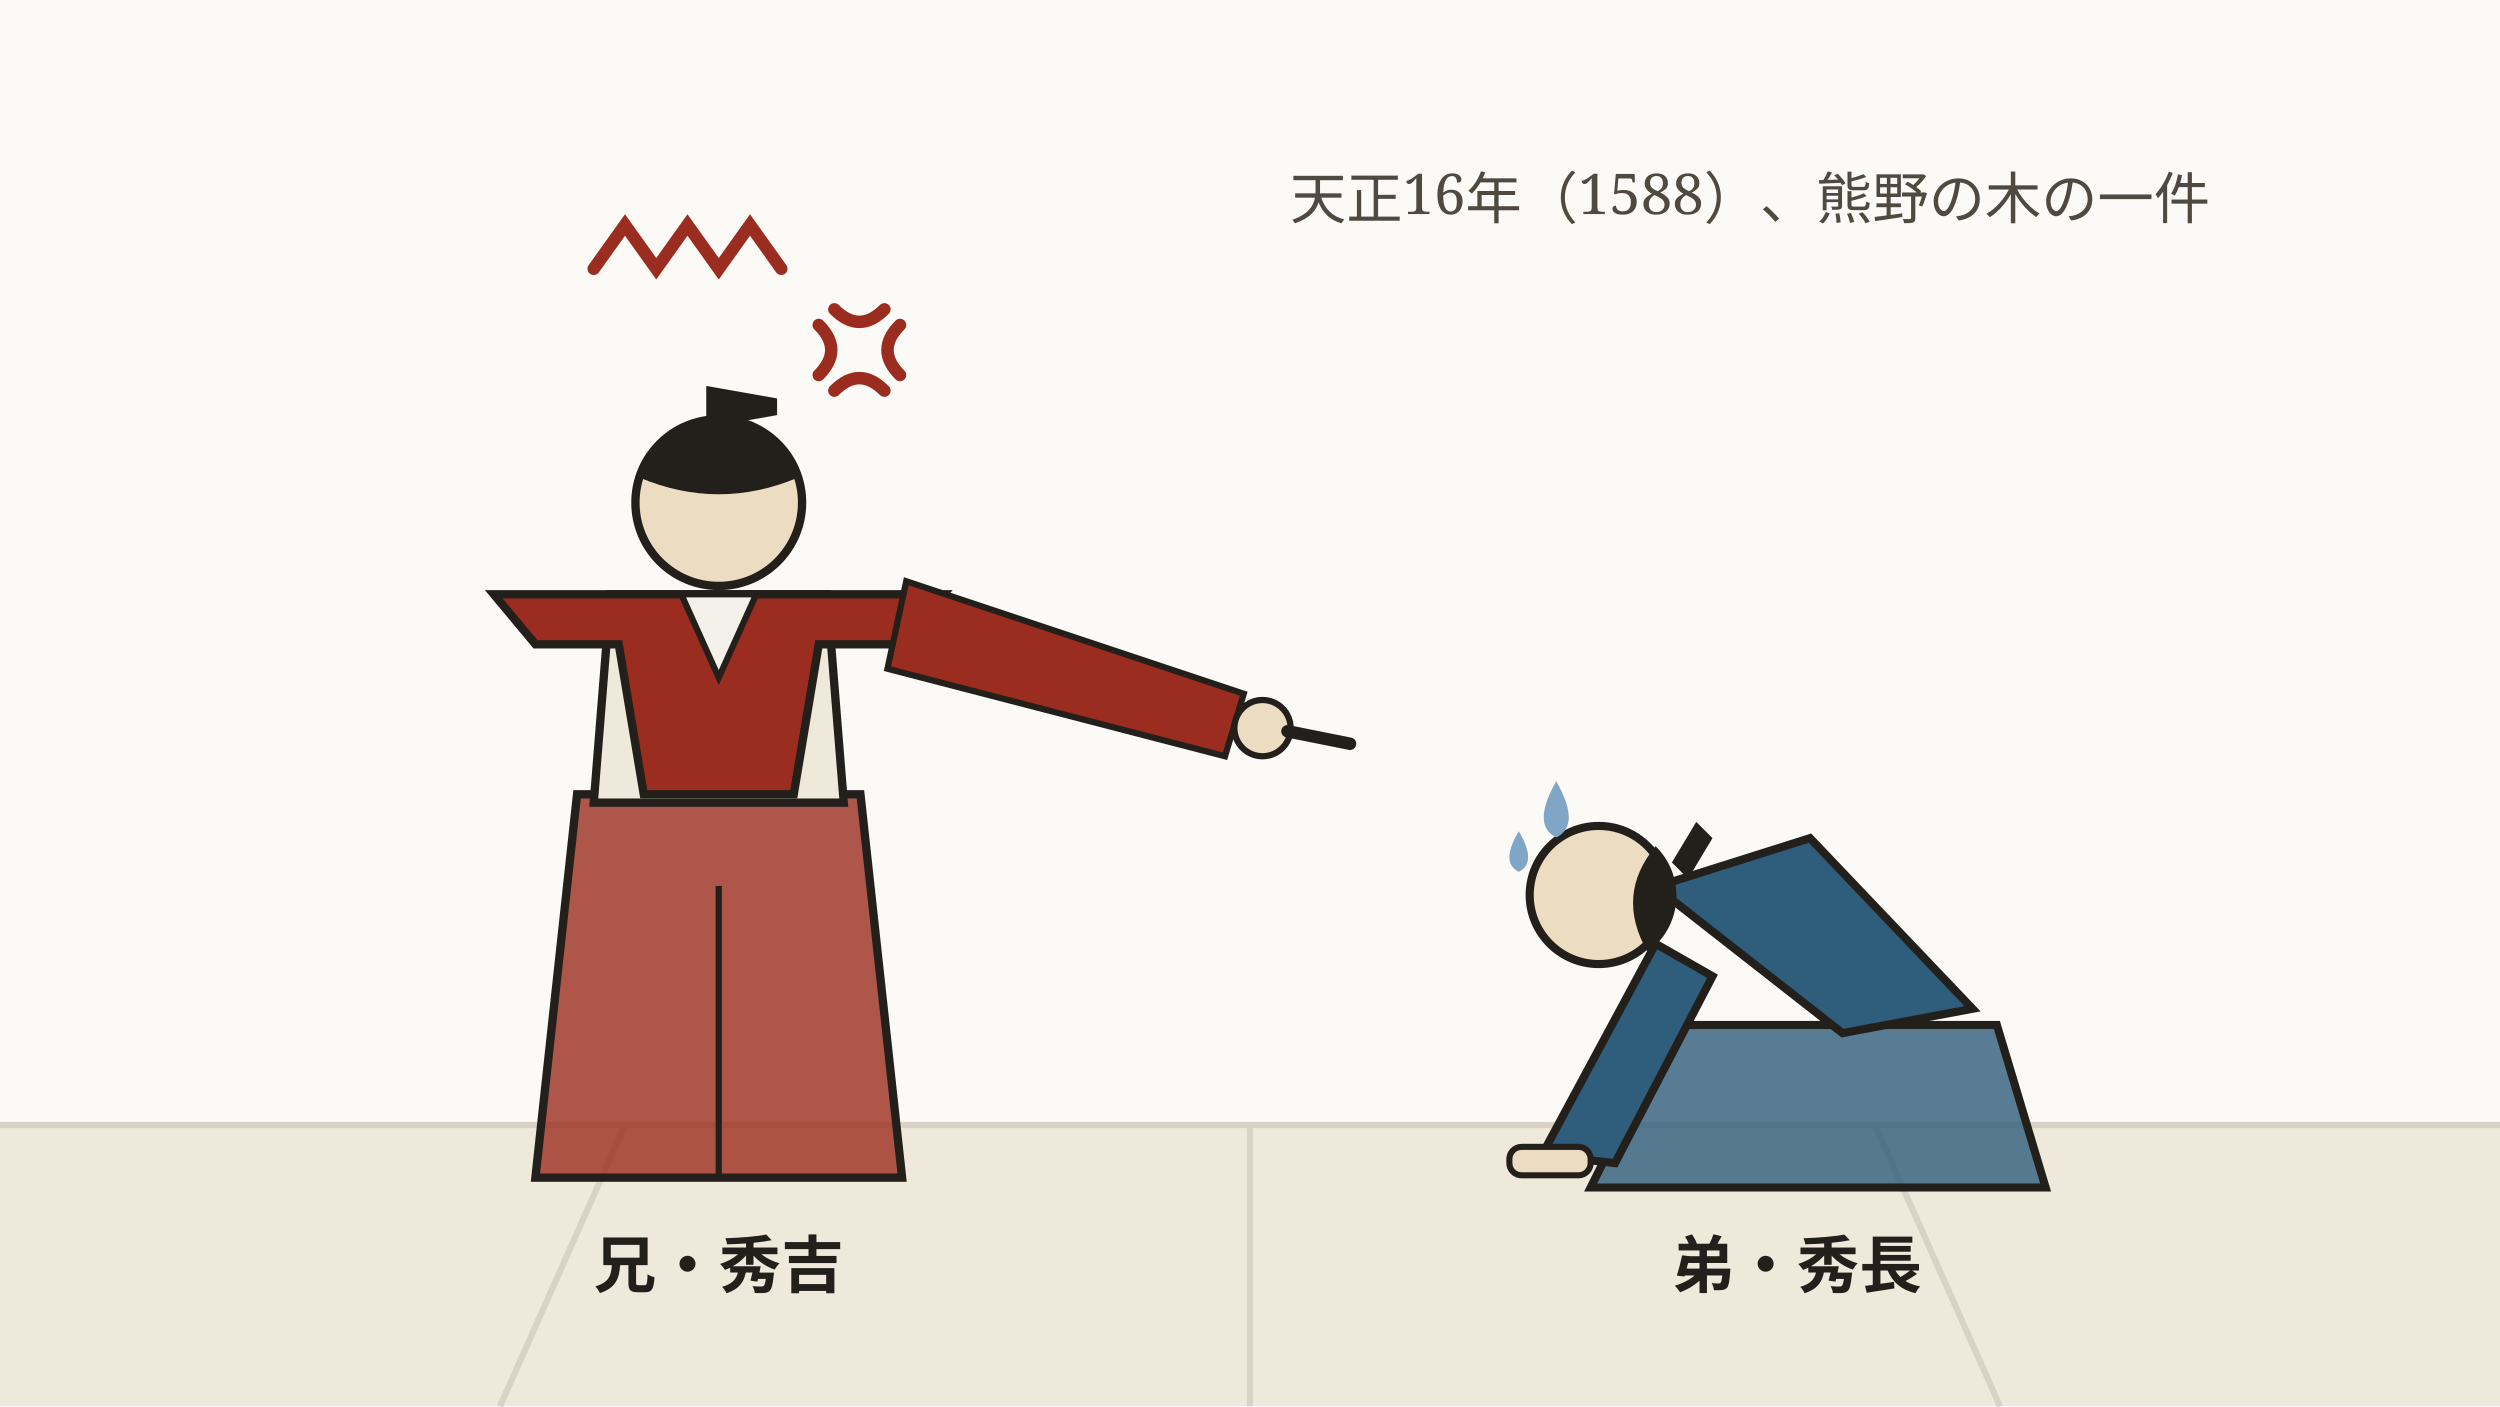
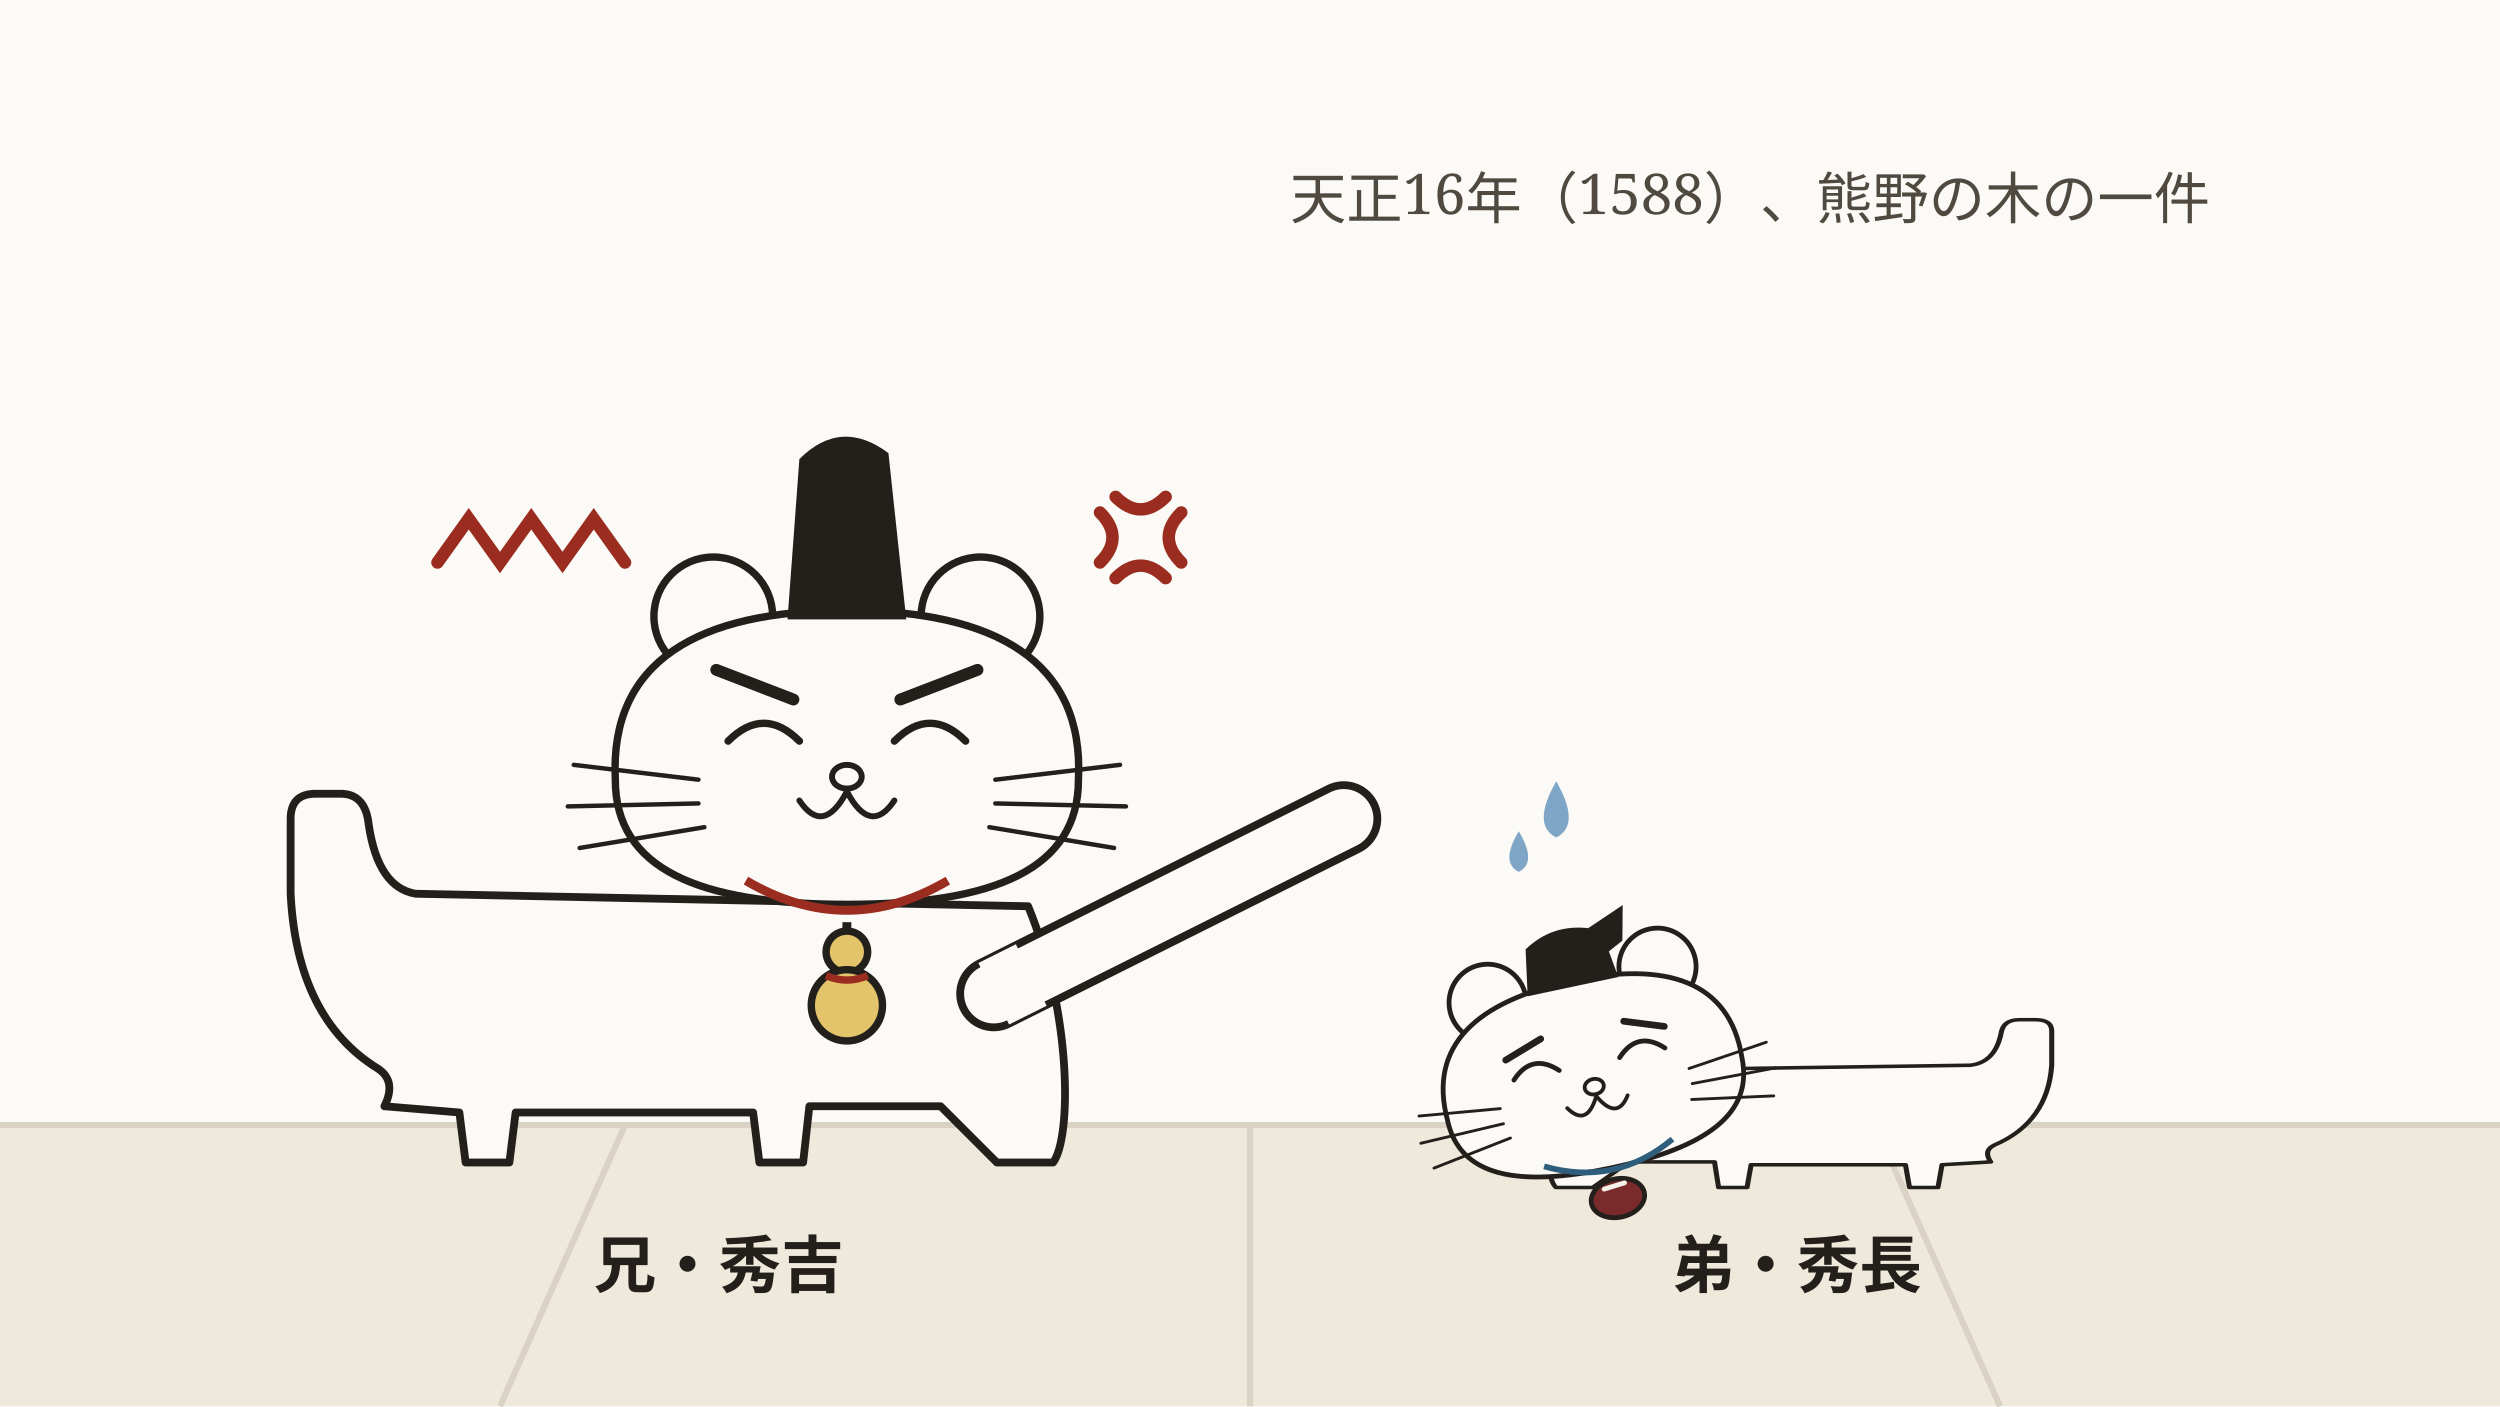
- <svg xmlns="http://www.w3.org/2000/svg" viewBox="0 0 800 450" role="img" aria-label="兄が弟を怒っているイメージイラスト（立って指さす兄と、平伏する弟）">
+ <svg xmlns="http://www.w3.org/2000/svg" viewBox="0 0 800 450" role="img" aria-label="兄が弟を怒っているイメージイラスト（立って指さす兄と、平伏する弟）。人物はみな服を着ない四つ足の猫のキャラ（ぱぱねこ）で描き、秀吉は立烏帽子と首の瓢箪、秀長は折烏帽子と首の小豆で見分ける">
  <defs>
-     <symbol id="st" viewBox="-60 -200 120 200" overflow="visible">
-       <path d="M-34,-92 L34,-92 L44,0 L-44,0 Z" fill="currentColor" fill-opacity="0.8" stroke="#23201c" stroke-width="2" />
-       <path d="M0,-70 V0" stroke="#23201c" stroke-width="1.5" />
-       <path d="M-26,-140 L26,-140 L30,-90 L-30,-90 Z" fill="#efe9dc" stroke="#23201c" stroke-width="2" />
-       <path d="M-54,-140 L54,-140 L44,-128 L24,-128 L18,-92 L-18,-92 L-24,-128 L-44,-128 Z" fill="currentColor" stroke="#23201c" stroke-width="2" />
-       <path d="M-9,-140 L0,-120 L9,-140 Z" fill="#f4f1ea" stroke="#23201c" stroke-width="1.5" />
-       <circle cx="0" cy="-162" r="20" fill="#ecdcc2" stroke="#23201c" stroke-width="2" />
-       <path d="M-19,-168 A20,20 0 0 1 19,-168 Q0,-160 -19,-168 Z" fill="#23201c" />
-       <path d="M-3,-180 L-3,-190 L14,-187 L14,-183 Z" fill="#23201c" />
-     </symbol>
-     <symbol id="bw" viewBox="-80 -110 160 110" overflow="visible">
-       <path d="M-30,-40 L50,-40 L62,0 L-50,0 Z" fill="currentColor" fill-opacity="0.8" stroke="#23201c" stroke-width="2" />
-       <path d="M12,-38 L44,-44 L4,-86 L-34,-74 Z" fill="currentColor" stroke="#23201c" stroke-width="2" />
-       <path d="M-34,-60 L-62,-8 L-44,-6 L-20,-52 Z" fill="currentColor" stroke="#23201c" stroke-width="2" />
-       <rect x="-70" y="-10" width="20" height="7" rx="3" fill="#ecdcc2" stroke="#23201c" stroke-width="1.5" />
-       <circle cx="-48" cy="-72" r="17" fill="#ecdcc2" stroke="#23201c" stroke-width="2" />
-       <path d="M-34,-84 A17,17 0 0 1 -36,-58 Q-44,-72 -34,-84 Z" fill="#23201c" />
-       <path d="M-30,-80 L-24,-90 L-20,-86 L-26,-76 Z" fill="#23201c" />
-     </symbol>
+     <g id="pn-head">
+       <circle cx="-45" cy="-45" r="20" fill="#fbfaf6" stroke="#23201c" stroke-width="2.5" />
+       <circle cx="45" cy="-45" r="20" fill="#fbfaf6" stroke="#23201c" stroke-width="2.5" />
+       <path d="M-78,10 C-80,-30 -50,-47 0,-47 C50,-47 80,-30 78,10 C78,40 50,52 0,52 C-50,52 -78,40 -78,10 Z" fill="#fbfaf6" stroke="#23201c" stroke-width="2.5" />
+       <path d="M-40,-3 Q-28,-15 -16,-3 M16,-3 Q28,-15 40,-3" fill="none" stroke="#23201c" stroke-width="2.5" stroke-linecap="round" />
+       <ellipse cx="0" cy="9" rx="5" ry="4" fill="none" stroke="#23201c" stroke-width="2" />
+       <path d="M-16,17 Q-8,29 0,14 Q8,29 16,17" fill="none" stroke="#23201c" stroke-width="2" stroke-linecap="round" />
+       <path d="M-50,10 L-92,5 M-50,18 L-94,19 M-48,26 L-90,33 M50,10 L92,5 M50,18 L94,19 M48,26 L90,33" stroke="#23201c" stroke-width="1.5" stroke-linecap="round" />
+     </g>
+     <g id="pn-base">
+       <path d="M-109,-82 C-123,-48 -123,-8 -117,0 L-99,0 L-81,-18 L-39,-18 L-37,0 L-23,0 L-21,-16 L55,-16 L57,0 L71,0 L73,-16 L97,-18 Q93,-26 99,-30 Q125,-46 127,-86 L127,-110 Q127,-118 119,-118 L111,-118 Q103,-118 102,-108 Q99,-88 87,-86 Z" fill="#fbfaf6" stroke="#23201c" stroke-width="2.5" stroke-linejoin="round" />
+       <use href="#pn-head" transform="translate(-51,-132) scale(0.95)" />
+     </g>
+     <g id="pn-fuse">
+       <path d="M-109,-82 C-123,-48 -123,-8 -117,0 L-99,0 L-81,-18 L-39,-18 L-37,0 L-23,0 L-21,-16 L55,-16 L57,0 L71,0 L73,-16 L97,-18 Q93,-26 99,-30 Q125,-46 127,-86 L127,-110 Q127,-118 119,-118 L111,-118 Q103,-118 102,-108 Q99,-88 87,-86 Z" transform="scale(1,0.7)" fill="#fbfaf6" stroke="#23201c" stroke-width="2.5" stroke-linejoin="round" />
+       <use href="#pn-head" transform="translate(-100,-58) rotate(-12) scale(0.95)" />
+     </g>
  </defs>
  <rect width="800" height="450" fill="#fbfaf6" />
  <rect x="0" y="360" width="800" height="90" fill="#efe9dc" />
  <path d="M0,360 H800 M200,360 L160,450 M400,360 V450 M600,360 L640,450" stroke="#d9d2c5" stroke-width="2" />
  <g font-family="'Noto Serif JP','Yu Mincho','Hiragino Mincho ProN',serif">
    <text x="560" y="70" font-size="18" fill="#4f4940" text-anchor="middle">天正16年（1588）、熊野の木の一件</text>
-     <use href="#st" x="150" y="110" width="160" height="267" color="#9b2d20" />
-     <path d="M290,186 L398,222 L392,242 L284,214 Z" fill="#9b2d20" stroke="#23201c" stroke-width="2" />
-     <circle cx="404" cy="233" r="9" fill="#ecdcc2" stroke="#23201c" stroke-width="2" />
-     <path d="M412,234 L432,238" stroke="#23201c" stroke-width="4" stroke-linecap="round" />
+     <g transform="translate(220,372) scale(-1,1)">
+       <use href="#pn-base" />
+       <g transform="translate(-51,-132) scale(0.95)">
+         <path d="M-44,-27 L-18,-17 M18,-17 L44,-27" stroke="#23201c" stroke-width="4" stroke-linecap="round" />
+         <path d="M-20,-44 L-14,-100 Q2,-112 16,-98 L20,-44 Z" fill="#23201c" />
+         <path d="M-34,44 Q0,64 34,44" fill="none" stroke="#9b2d20" stroke-width="3" />
+         <path d="M0,58 V62" stroke="#23201c" stroke-width="3" />
+         <circle cx="0" cy="68" r="7" fill="#e3c46a" stroke="#23201c" stroke-width="2.5" />
+         <circle cx="0" cy="86" r="12" fill="#e3c46a" stroke="#23201c" stroke-width="2.5" />
+         <path d="M-7,76 Q0,79 7,76" fill="none" stroke="#9b2d20" stroke-width="2.5" />
+       </g>
+     </g>
+     <path d="M318,318 L430,262" stroke="#23201c" stroke-width="24" stroke-linecap="round" />
+     <path d="M318,318 L430,262" stroke="#fbfaf6" stroke-width="19" stroke-linecap="round" />
+     <path d="M318,318 L330,312" stroke="#fbfaf6" stroke-width="22" stroke-linecap="butt" />
    <g stroke="#9b2d20" stroke-width="4" fill="none" stroke-linecap="round">
-       <path d="M262,104 Q270,112 262,120" />
-       <path d="M288,104 Q280,112 288,120" />
-       <path d="M267,99 Q275,107 283,99" />
-       <path d="M267,125 Q275,117 283,125" />
-       <path d="M190,86 l10,-14 l10,14 l10,-14 l10,14 l10,-14 l10,14" />
+       <path d="M352,164 Q360,172 352,180" />
+       <path d="M378,164 Q370,172 378,180" />
+       <path d="M357,159 Q365,167 373,159" />
+       <path d="M357,185 Q365,177 373,185" />
+       <path d="M140,180 l10,-14 l10,14 l10,-14 l10,14 l10,-14 l10,14" />
    </g>
    <text x="230" y="412" font-size="20" font-weight="700" fill="#23201c" text-anchor="middle">兄・秀吉</text>
-     <use href="#bw" x="470" y="237" width="208" height="143" color="#2f5d7c" />
+     <g transform="translate(574,380) scale(0.650,0.650)">
+       <use href="#pn-fuse" />
+       <g transform="translate(-100,-58) rotate(-12) scale(0.95)">
+         <path d="M-42,-14 L-22,-21 M22,-21 L42,-14" stroke="#23201c" stroke-width="3.5" stroke-linecap="round" />
+         <path d="M-24,-44 L-20,-68 Q-4,-78 14,-72 L34,-80 L30,-62 L22,-58 L24,-44 Z" fill="#23201c" />
+         <path d="M-34,44 Q0,62 34,44" fill="none" stroke="#2f5d7c" stroke-width="3" />
+         <ellipse cx="0" cy="68" rx="14" ry="10" fill="#7a2a2a" stroke="#23201c" stroke-width="2.5" />
+         <path d="M-6,62 L5,61" stroke="#f4f1ea" stroke-width="2.5" stroke-linecap="round" />
+       </g>
+     </g>
    <path d="M498,250 Q490,264 498,268 Q506,264 498,250 Z" fill="#7fa6c6" />
    <path d="M486,266 Q480,276 486,279 Q492,276 486,266 Z" fill="#7fa6c6" />
    <text x="575" y="412" font-size="20" font-weight="700" fill="#23201c" text-anchor="middle">弟・秀長</text>
  </g>
</svg>
